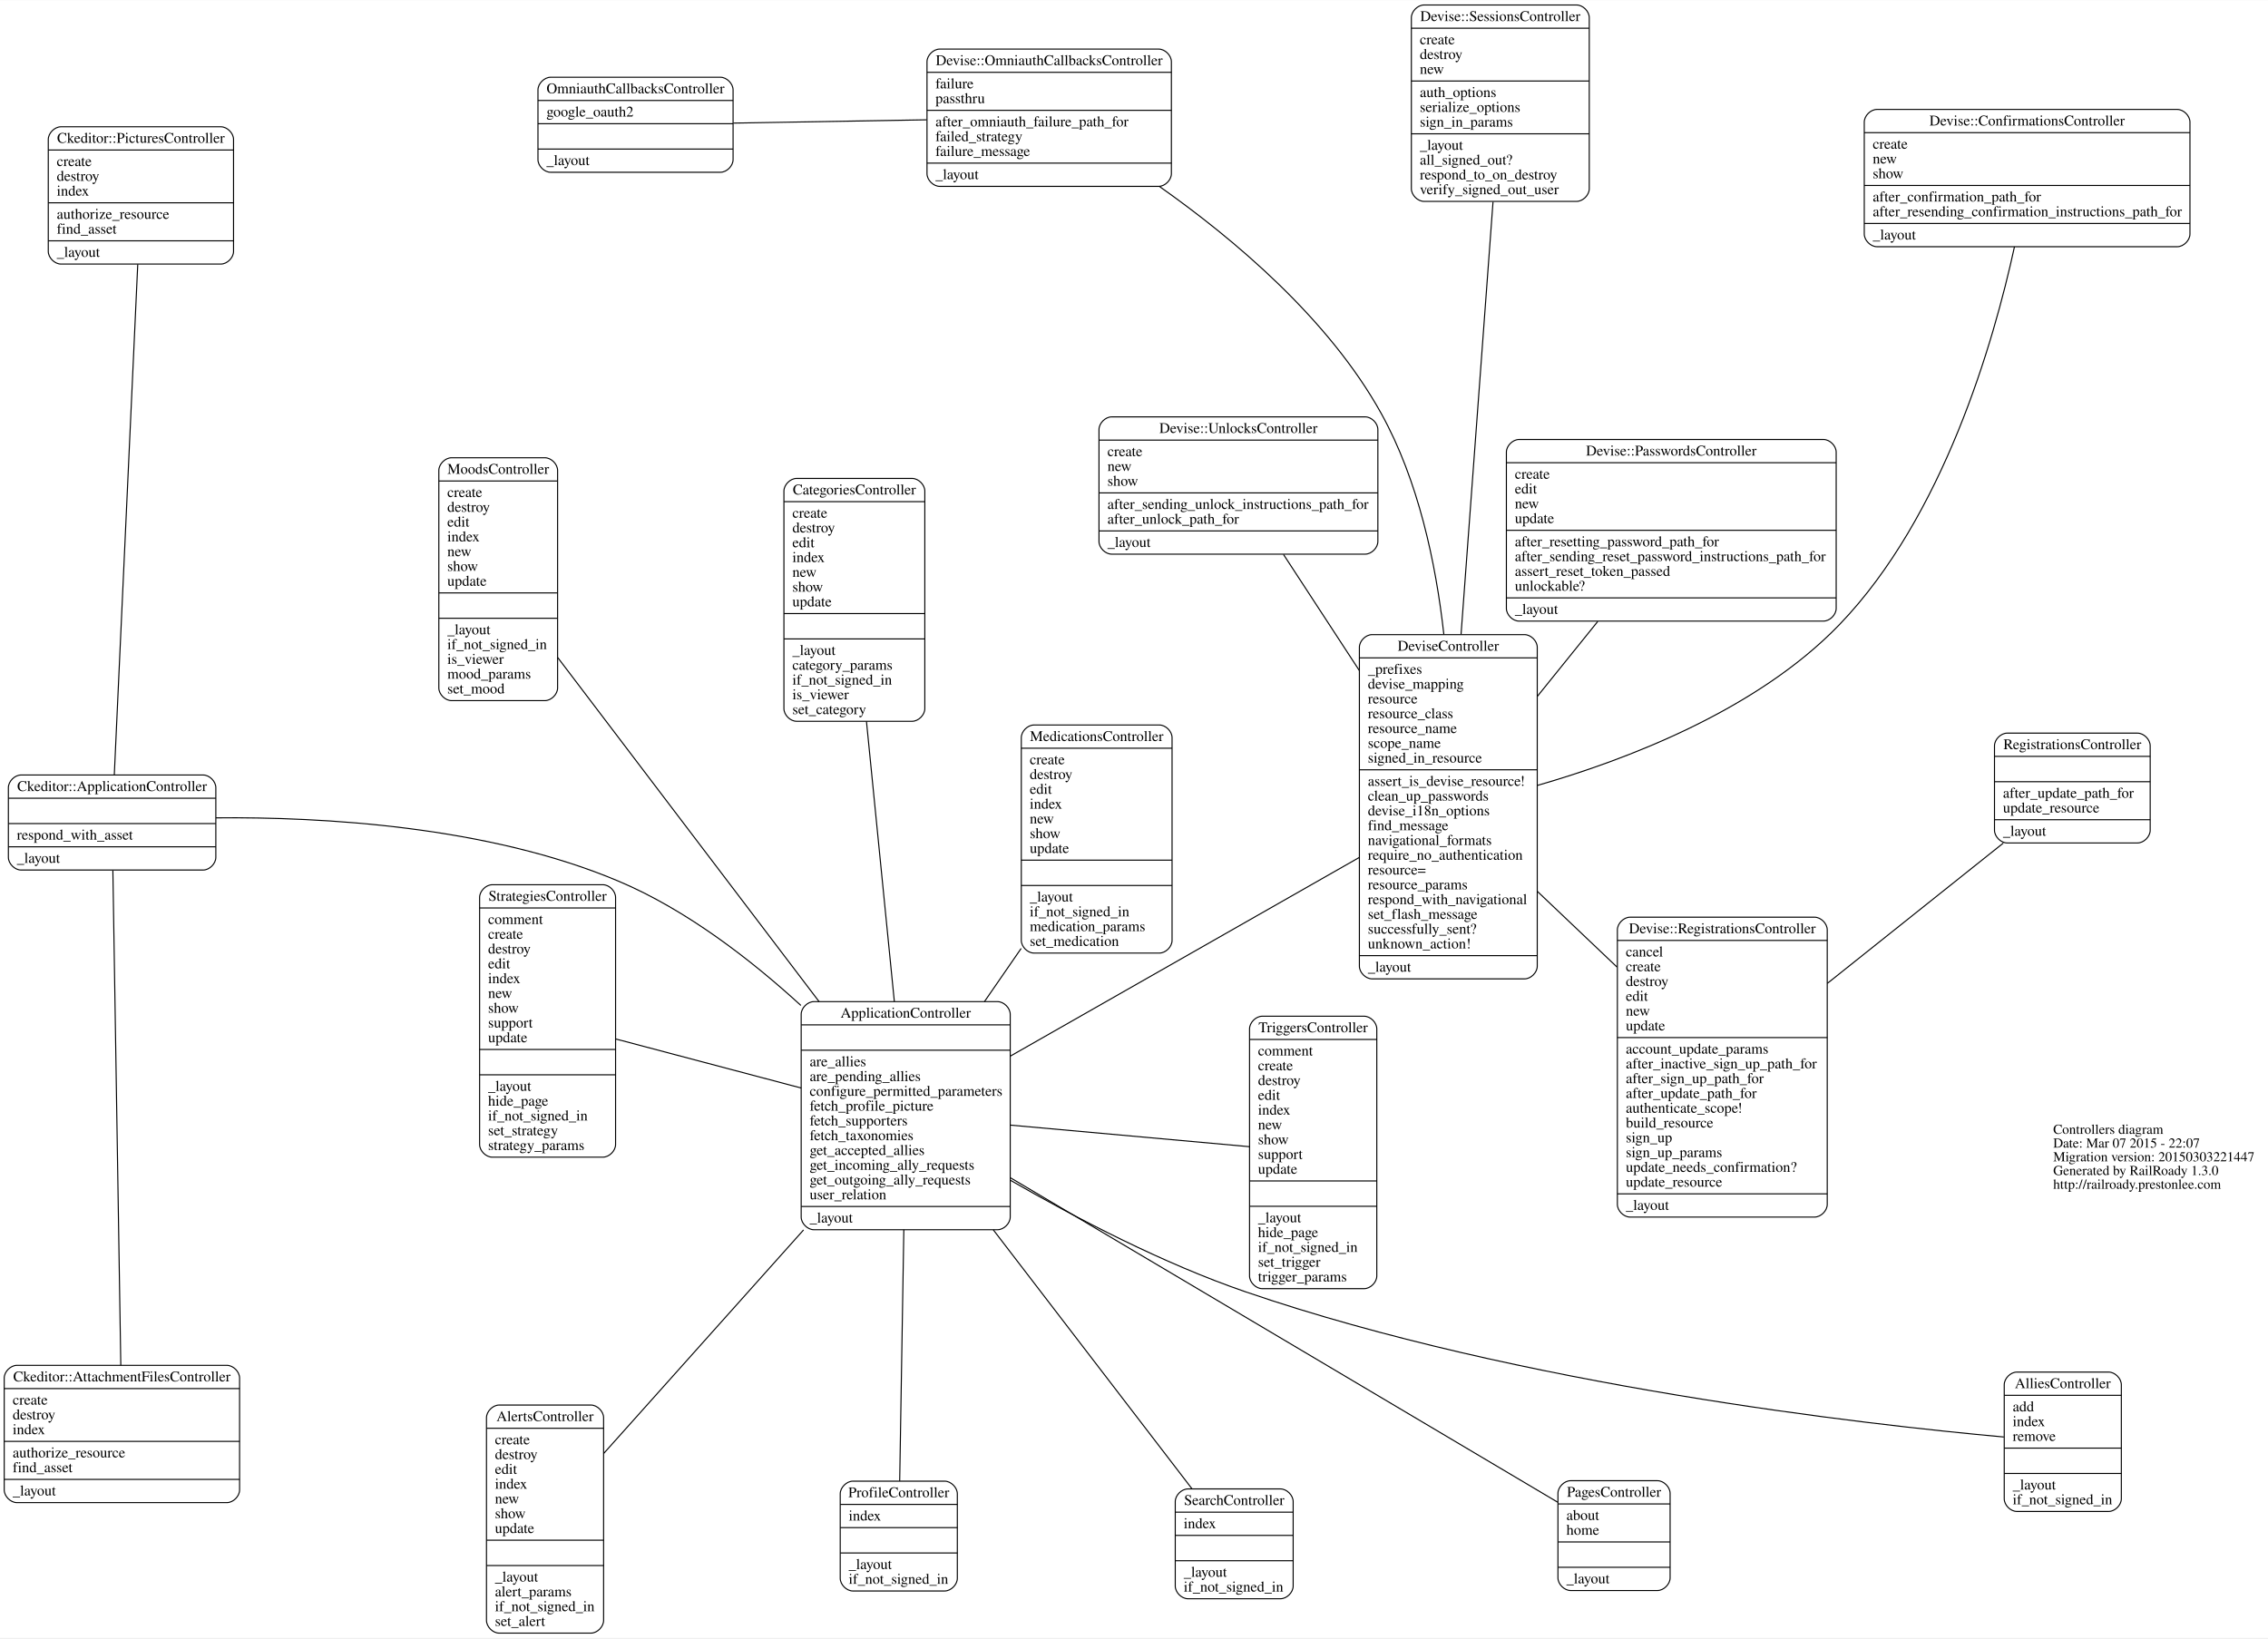
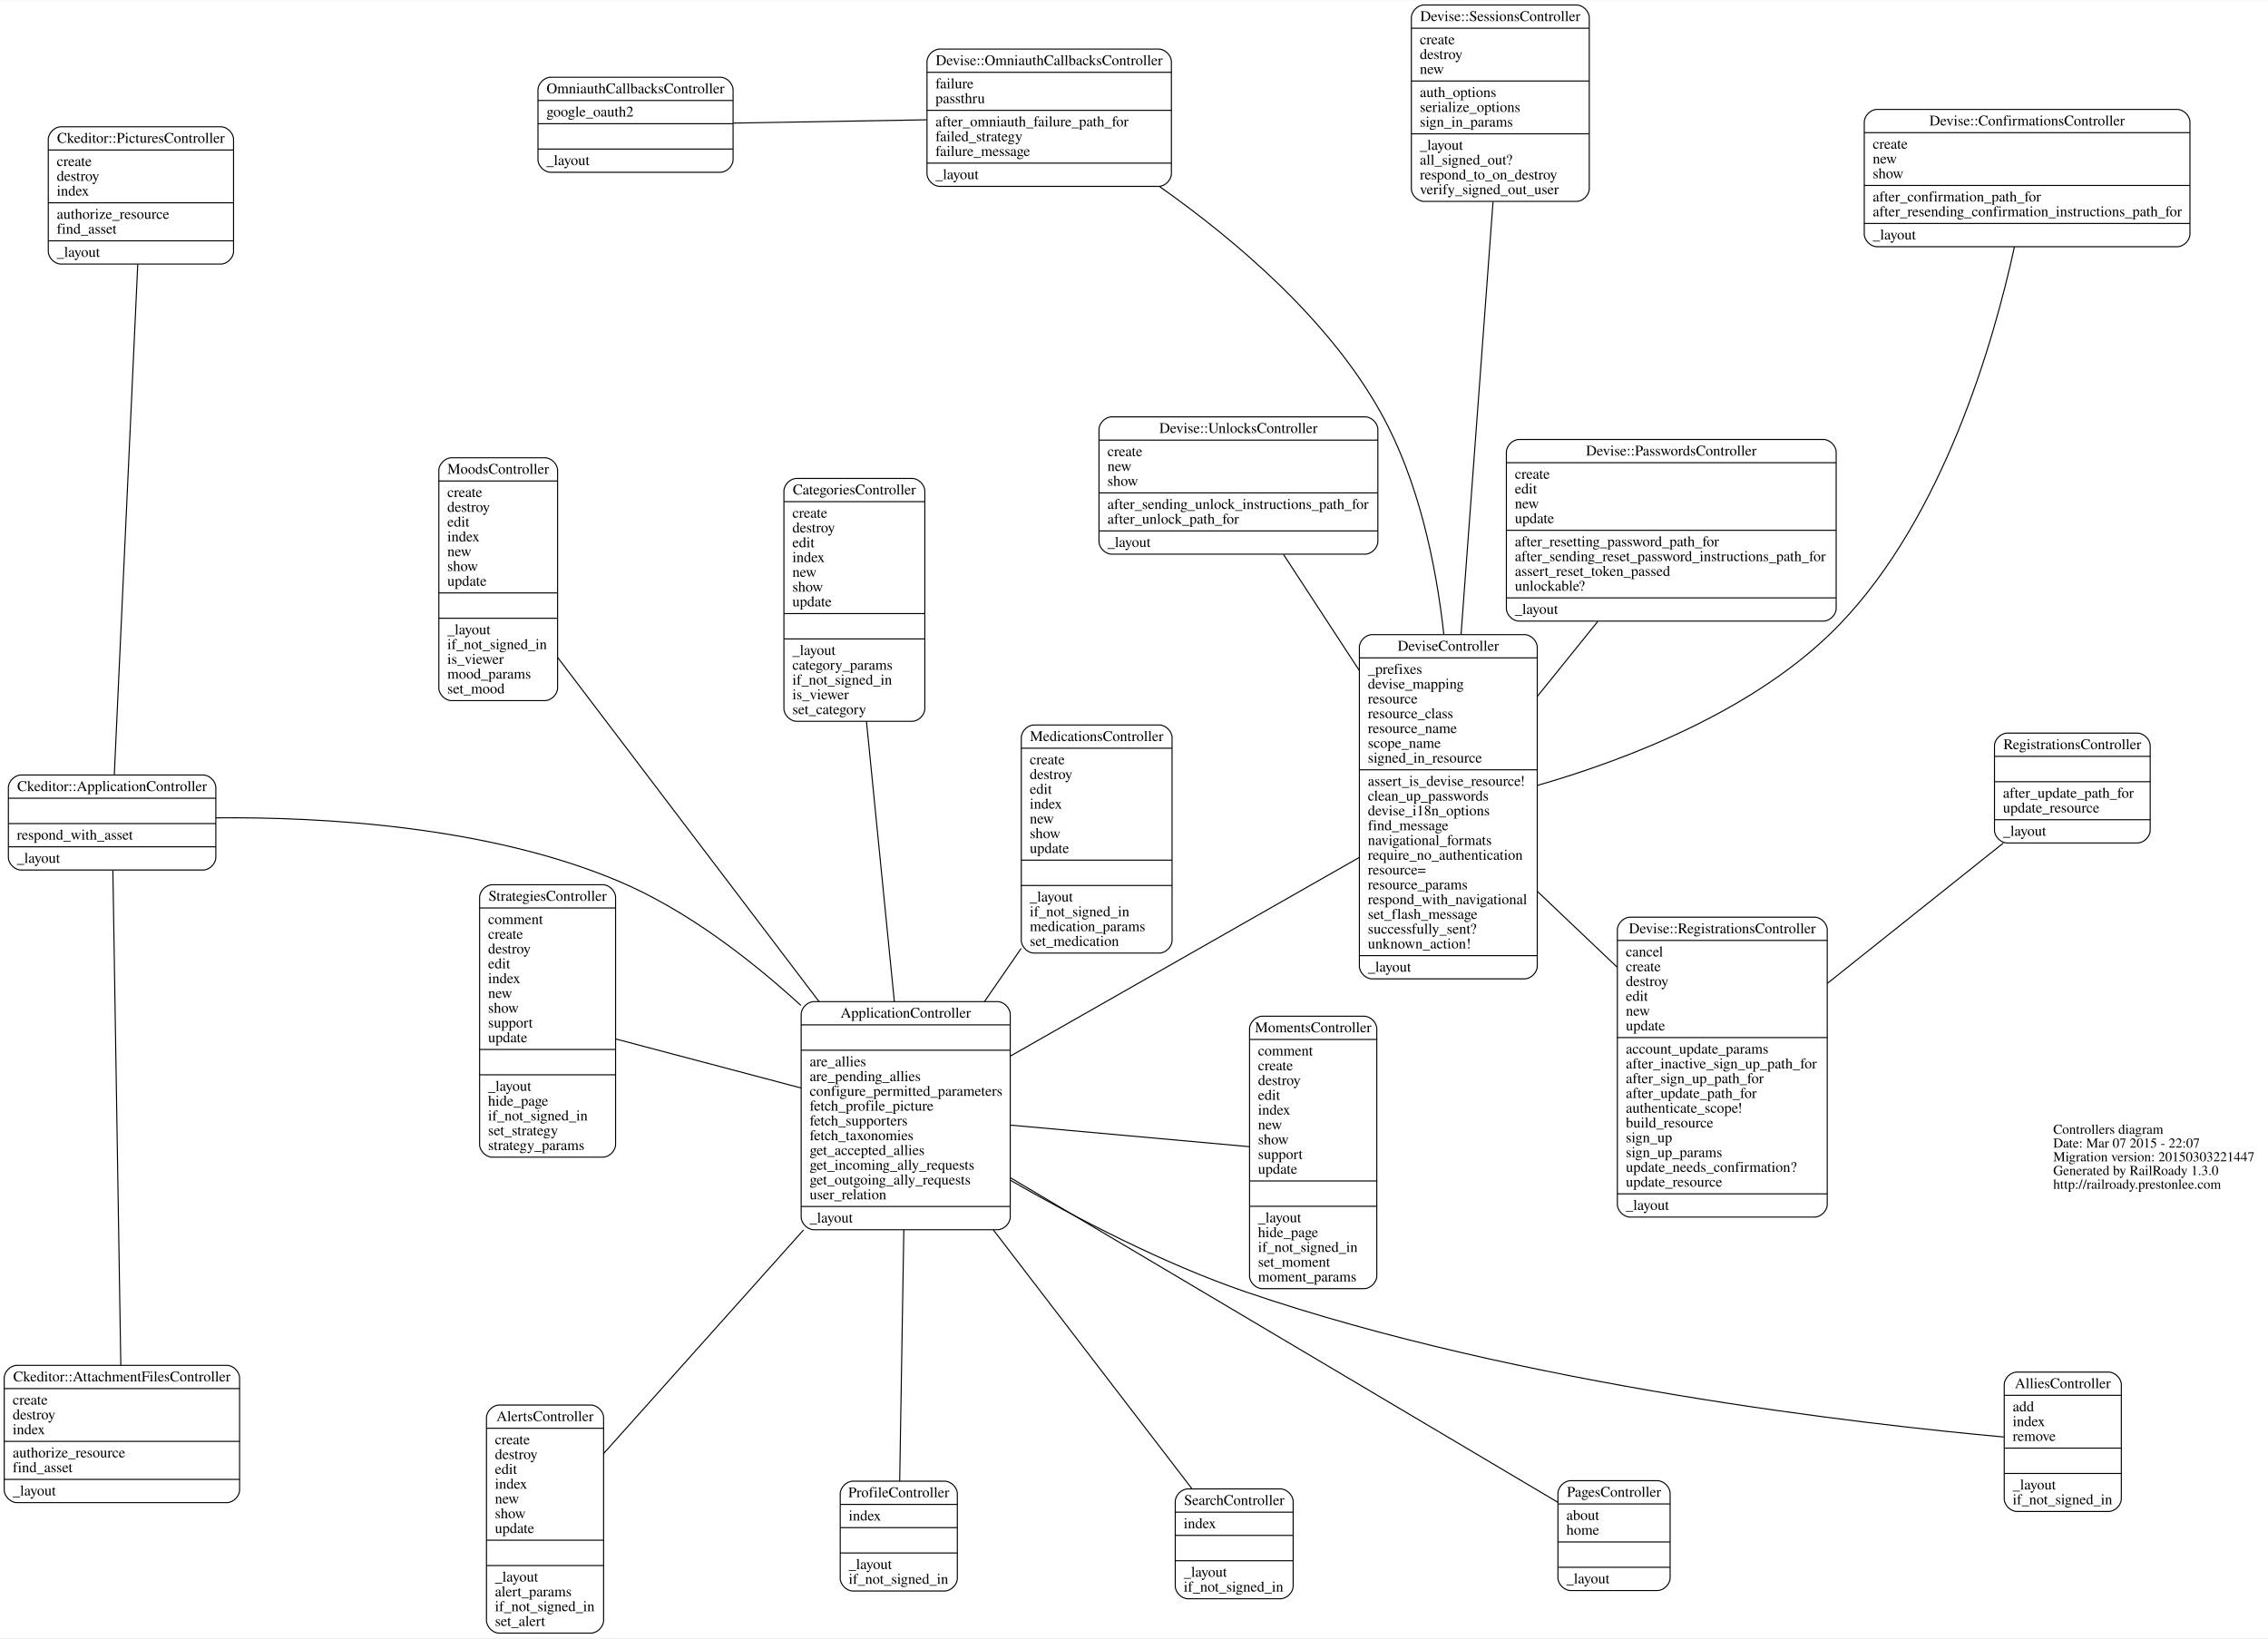
<svg xmlns="http://www.w3.org/2000/svg" width="2147pt" height="1551pt" viewBox="0.00 0.00 2147.45 1550.88">
  <g id="graph0" class="graph" transform="scale(1 1) rotate(0) translate(1107.76 718.666)">
    <polygon fill="white" stroke="none" points="-1107.76,832.217 -1107.76,-718.666 1039.69,-718.666 1039.69,832.217 -1107.76,832.217" />
    <g id="node1" class="node">
      <text text-anchor="start" x="836.312" y="354.9" font-family="Times,serif" font-size="13.00">Controllers diagram</text>
      <text text-anchor="start" x="836.312" y="367.9" font-family="Times,serif" font-size="13.00">Date: Mar 07 2015 - 22:07</text>
      <text text-anchor="start" x="836.312" y="380.9" font-family="Times,serif" font-size="13.00">Migration version: 20150303221447</text>
      <text text-anchor="start" x="836.312" y="393.9" font-family="Times,serif" font-size="13.00">Generated by RailRoady 1.3.0</text>
      <text text-anchor="start" x="836.312" y="406.9" font-family="Times,serif" font-size="13.00">http://railroady.prestonlee.com</text>
    </g>
    <g id="node2" class="node">
      <path fill="none" stroke="black" d="M-635.131,827.717C-635.131,827.717 -548.248,827.717 -548.248,827.717 -542.248,827.717 -536.248,821.717 -536.248,815.717 -536.248,815.717 -536.248,623.717 -536.248,623.717 -536.248,617.717 -542.248,611.717 -548.248,611.717 -548.248,611.717 -635.131,611.717 -635.131,611.717 -641.131,611.717 -647.131,617.717 -647.131,623.717 -647.131,623.717 -647.131,815.717 -647.131,815.717 -647.131,821.717 -641.131,827.717 -635.131,827.717" />
      <text text-anchor="middle" x="-591.689" y="626.917" font-family="Times,serif" font-size="14.00">AlertsController</text>
      <polyline fill="none" stroke="black" points="-647.131,633.717 -536.248,633.717 " />
      <text text-anchor="start" x="-639.131" y="648.917" font-family="Times,serif" font-size="14.00">create</text>
      <text text-anchor="start" x="-639.131" y="662.917" font-family="Times,serif" font-size="14.00">destroy</text>
      <text text-anchor="start" x="-639.131" y="676.917" font-family="Times,serif" font-size="14.00">edit</text>
      <text text-anchor="start" x="-639.131" y="690.917" font-family="Times,serif" font-size="14.00">index</text>
      <text text-anchor="start" x="-639.131" y="704.917" font-family="Times,serif" font-size="14.00">new</text>
      <text text-anchor="start" x="-639.131" y="718.917" font-family="Times,serif" font-size="14.00">show</text>
      <text text-anchor="start" x="-639.131" y="732.917" font-family="Times,serif" font-size="14.00">update</text>
      <polyline fill="none" stroke="black" points="-647.131,739.717 -536.248,739.717 " />
      <polyline fill="none" stroke="black" points="-647.131,763.717 -536.248,763.717 " />
      <text text-anchor="start" x="-639.131" y="778.917" font-family="Times,serif" font-size="14.00">_layout</text>
      <text text-anchor="start" x="-639.131" y="792.917" font-family="Times,serif" font-size="14.00">alert_params</text>
      <text text-anchor="start" x="-639.131" y="806.917" font-family="Times,serif" font-size="14.00">if_not_signed_in</text>
      <text text-anchor="start" x="-639.131" y="820.917" font-family="Times,serif" font-size="14.00">set_alert</text>
    </g>
    <g id="node3" class="node">
      <path fill="none" stroke="black" d="M801.938,712.512C801.938,712.512 888.821,712.512 888.821,712.512 894.821,712.512 900.821,706.512 900.821,700.512 900.821,700.512 900.821,592.512 900.821,592.512 900.821,586.512 894.821,580.512 888.821,580.512 888.821,580.512 801.938,580.512 801.938,580.512 795.938,580.512 789.938,586.512 789.938,592.512 789.938,592.512 789.938,700.512 789.938,700.512 789.938,706.512 795.938,712.512 801.938,712.512" />
      <text text-anchor="middle" x="845.38" y="595.712" font-family="Times,serif" font-size="14.00">AlliesController</text>
      <polyline fill="none" stroke="black" points="789.938,602.512 900.821,602.512 " />
      <text text-anchor="start" x="797.938" y="617.712" font-family="Times,serif" font-size="14.00">add</text>
      <text text-anchor="start" x="797.938" y="631.712" font-family="Times,serif" font-size="14.00">index</text>
      <text text-anchor="start" x="797.938" y="645.712" font-family="Times,serif" font-size="14.00">remove</text>
      <polyline fill="none" stroke="black" points="789.938,652.512 900.821,652.512 " />
      <polyline fill="none" stroke="black" points="789.938,676.512 900.821,676.512 " />
      <text text-anchor="start" x="797.938" y="691.712" font-family="Times,serif" font-size="14.00">_layout</text>
      <text text-anchor="start" x="797.938" y="705.712" font-family="Times,serif" font-size="14.00">if_not_signed_in</text>
    </g>
    <g id="node4" class="node">
      <path fill="none" stroke="black" d="M-337.162,445.686C-337.162,445.686 -163.23,445.686 -163.23,445.686 -157.23,445.686 -151.23,439.686 -151.23,433.686 -151.23,433.686 -151.23,241.686 -151.23,241.686 -151.23,235.686 -157.23,229.686 -163.23,229.686 -163.23,229.686 -337.162,229.686 -337.162,229.686 -343.162,229.686 -349.162,235.686 -349.162,241.686 -349.162,241.686 -349.162,433.686 -349.162,433.686 -349.162,439.686 -343.162,445.686 -337.162,445.686" />
      <text text-anchor="middle" x="-250.196" y="244.886" font-family="Times,serif" font-size="14.00">ApplicationController</text>
      <polyline fill="none" stroke="black" points="-349.162,251.686 -151.23,251.686 " />
      <polyline fill="none" stroke="black" points="-349.162,275.686 -151.23,275.686 " />
      <text text-anchor="start" x="-341.162" y="290.886" font-family="Times,serif" font-size="14.00">are_allies</text>
      <text text-anchor="start" x="-341.162" y="304.886" font-family="Times,serif" font-size="14.00">are_pending_allies</text>
      <text text-anchor="start" x="-341.162" y="318.886" font-family="Times,serif" font-size="14.00">configure_permitted_parameters</text>
      <text text-anchor="start" x="-341.162" y="332.886" font-family="Times,serif" font-size="14.00">fetch_profile_picture</text>
      <text text-anchor="start" x="-341.162" y="346.886" font-family="Times,serif" font-size="14.00">fetch_supporters</text>
      <text text-anchor="start" x="-341.162" y="360.886" font-family="Times,serif" font-size="14.00">fetch_taxonomies</text>
      <text text-anchor="start" x="-341.162" y="374.886" font-family="Times,serif" font-size="14.00">get_accepted_allies</text>
      <text text-anchor="start" x="-341.162" y="388.886" font-family="Times,serif" font-size="14.00">get_incoming_ally_requests</text>
      <text text-anchor="start" x="-341.162" y="402.886" font-family="Times,serif" font-size="14.00">get_outgoing_ally_requests</text>
      <text text-anchor="start" x="-341.162" y="416.886" font-family="Times,serif" font-size="14.00">user_relation</text>
      <polyline fill="none" stroke="black" points="-349.162,423.686 -151.23,423.686 " />
      <text text-anchor="start" x="-341.162" y="438.886" font-family="Times,serif" font-size="14.00">_layout</text>
    </g>
    <g id="edge1" class="edge">
      <path fill="none" stroke="black" d="M-346.913,445.884C-408.147,514.387 -485.134,600.513 -536.246,657.693" />
    </g>
    <g id="edge2" class="edge">
      <path fill="none" stroke="black" d="M-150.912,398.931C-88.852,434.693 -6.103,477.913 72.17,504.697 331.714,593.511 660.353,630.284 789.586,641.985" />
    </g>
    <g id="node5" class="node">
      <path fill="none" stroke="black" d="M-353.507,-35.811C-353.507,-35.811 -244.093,-35.811 -244.093,-35.811 -238.093,-35.811 -232.093,-41.811 -232.093,-47.811 -232.093,-47.811 -232.093,-253.811 -232.093,-253.811 -232.093,-259.811 -238.093,-265.811 -244.093,-265.811 -244.093,-265.811 -353.507,-265.811 -353.507,-265.811 -359.507,-265.811 -365.507,-259.811 -365.507,-253.811 -365.507,-253.811 -365.507,-47.811 -365.507,-47.811 -365.507,-41.811 -359.507,-35.811 -353.507,-35.811" />
      <text text-anchor="middle" x="-298.8" y="-250.611" font-family="Times,serif" font-size="14.00">CategoriesController</text>
      <polyline fill="none" stroke="black" points="-365.507,-243.811 -232.093,-243.811 " />
      <text text-anchor="start" x="-357.507" y="-228.611" font-family="Times,serif" font-size="14.00">create</text>
      <text text-anchor="start" x="-357.507" y="-214.611" font-family="Times,serif" font-size="14.00">destroy</text>
      <text text-anchor="start" x="-357.507" y="-200.611" font-family="Times,serif" font-size="14.00">edit</text>
      <text text-anchor="start" x="-357.507" y="-186.611" font-family="Times,serif" font-size="14.00">index</text>
      <text text-anchor="start" x="-357.507" y="-172.611" font-family="Times,serif" font-size="14.00">new</text>
      <text text-anchor="start" x="-357.507" y="-158.611" font-family="Times,serif" font-size="14.00">show</text>
      <text text-anchor="start" x="-357.507" y="-144.611" font-family="Times,serif" font-size="14.00">update</text>
      <polyline fill="none" stroke="black" points="-365.507,-137.811 -232.093,-137.811 " />
      <polyline fill="none" stroke="black" points="-365.507,-113.811 -232.093,-113.811 " />
      <text text-anchor="start" x="-357.507" y="-98.611" font-family="Times,serif" font-size="14.00">_layout</text>
      <text text-anchor="start" x="-357.507" y="-84.611" font-family="Times,serif" font-size="14.00">category_params</text>
      <text text-anchor="start" x="-357.507" y="-70.611" font-family="Times,serif" font-size="14.00">if_not_signed_in</text>
      <text text-anchor="start" x="-357.507" y="-56.611" font-family="Times,serif" font-size="14.00">is_viewer</text>
      <text text-anchor="start" x="-357.507" y="-42.611" font-family="Times,serif" font-size="14.00">set_category</text>
    </g>
    <g id="edge3" class="edge">
      <path fill="none" stroke="black" d="M-260.953,229.576C-268.782,150.888 -279.367,44.502 -287.352,-35.754" />
    </g>
    <g id="node6" class="node">
      <path fill="none" stroke="black" d="M-128.744,183.697C-128.744,183.697 -9.992,183.697 -9.992,183.697 -3.992,183.697 2.008,177.697 2.008,171.697 2.008,171.697 2.008,-20.303 2.008,-20.303 2.008,-26.303 -3.992,-32.303 -9.992,-32.303 -9.992,-32.303 -128.744,-32.303 -128.744,-32.303 -134.744,-32.303 -140.744,-26.303 -140.744,-20.303 -140.744,-20.303 -140.744,171.697 -140.744,171.697 -140.744,177.697 -134.744,183.697 -128.744,183.697" />
      <text text-anchor="middle" x="-69.368" y="-17.103" font-family="Times,serif" font-size="14.00">MedicationsController</text>
      <polyline fill="none" stroke="black" points="-140.744,-10.303 2.008,-10.303 " />
      <text text-anchor="start" x="-132.744" y="4.897" font-family="Times,serif" font-size="14.00">create</text>
      <text text-anchor="start" x="-132.744" y="18.897" font-family="Times,serif" font-size="14.00">destroy</text>
      <text text-anchor="start" x="-132.744" y="32.897" font-family="Times,serif" font-size="14.00">edit</text>
      <text text-anchor="start" x="-132.744" y="46.897" font-family="Times,serif" font-size="14.00">index</text>
      <text text-anchor="start" x="-132.744" y="60.897" font-family="Times,serif" font-size="14.00">new</text>
      <text text-anchor="start" x="-132.744" y="74.897" font-family="Times,serif" font-size="14.00">show</text>
      <text text-anchor="start" x="-132.744" y="88.897" font-family="Times,serif" font-size="14.00">update</text>
      <polyline fill="none" stroke="black" points="-140.744,95.697 2.008,95.697 " />
      <polyline fill="none" stroke="black" points="-140.744,119.697 2.008,119.697 " />
      <text text-anchor="start" x="-132.744" y="134.897" font-family="Times,serif" font-size="14.00">_layout</text>
      <text text-anchor="start" x="-132.744" y="148.897" font-family="Times,serif" font-size="14.00">if_not_signed_in</text>
      <text text-anchor="start" x="-132.744" y="162.897" font-family="Times,serif" font-size="14.00">medication_params</text>
      <text text-anchor="start" x="-132.744" y="176.897" font-family="Times,serif" font-size="14.00">set_medication</text>
    </g>
    <g id="edge4" class="edge">
      <path fill="none" stroke="black" d="M-175.602,229.613C-164.122,212.98 -152.291,195.839 -140.88,179.307" />
    </g>
    <g id="node7" class="node">
      <path fill="none" stroke="black" d="M-680.245,-55.376C-680.245,-55.376 -591.804,-55.376 -591.804,-55.376 -585.804,-55.376 -579.804,-61.376 -579.804,-67.376 -579.804,-67.376 -579.804,-273.376 -579.804,-273.376 -579.804,-279.376 -585.804,-285.376 -591.804,-285.376 -591.804,-285.376 -680.245,-285.376 -680.245,-285.376 -686.245,-285.376 -692.245,-279.376 -692.245,-273.376 -692.245,-273.376 -692.245,-67.376 -692.245,-67.376 -692.245,-61.376 -686.245,-55.376 -680.245,-55.376" />
      <text text-anchor="middle" x="-636.024" y="-270.176" font-family="Times,serif" font-size="14.00">MoodsController</text>
      <polyline fill="none" stroke="black" points="-692.245,-263.376 -579.804,-263.376 " />
      <text text-anchor="start" x="-684.245" y="-248.176" font-family="Times,serif" font-size="14.00">create</text>
      <text text-anchor="start" x="-684.245" y="-234.176" font-family="Times,serif" font-size="14.00">destroy</text>
      <text text-anchor="start" x="-684.245" y="-220.176" font-family="Times,serif" font-size="14.00">edit</text>
      <text text-anchor="start" x="-684.245" y="-206.176" font-family="Times,serif" font-size="14.00">index</text>
      <text text-anchor="start" x="-684.245" y="-192.176" font-family="Times,serif" font-size="14.00">new</text>
      <text text-anchor="start" x="-684.245" y="-178.176" font-family="Times,serif" font-size="14.00">show</text>
      <text text-anchor="start" x="-684.245" y="-164.176" font-family="Times,serif" font-size="14.00">update</text>
      <polyline fill="none" stroke="black" points="-692.245,-157.376 -579.804,-157.376 " />
      <polyline fill="none" stroke="black" points="-692.245,-133.376 -579.804,-133.376 " />
      <text text-anchor="start" x="-684.245" y="-118.176" font-family="Times,serif" font-size="14.00">_layout</text>
      <text text-anchor="start" x="-684.245" y="-104.176" font-family="Times,serif" font-size="14.00">if_not_signed_in</text>
      <text text-anchor="start" x="-684.245" y="-90.176" font-family="Times,serif" font-size="14.00">is_viewer</text>
      <text text-anchor="start" x="-684.245" y="-76.176" font-family="Times,serif" font-size="14.00">mood_params</text>
      <text text-anchor="start" x="-684.245" y="-62.176" font-family="Times,serif" font-size="14.00">set_mood</text>
    </g>
    <g id="edge5" class="edge">
      <path fill="none" stroke="black" d="M-332.256,229.628C-406.71,131.587 -514.51,-10.364 -579.663,-96.159" />
    </g>
    <g id="node9" class="node">
      <path fill="none" stroke="black" d="M379.375,787.377C379.375,787.377 461.582,787.377 461.582,787.377 467.582,787.377 473.582,781.377 473.582,775.377 473.582,775.377 473.582,695.377 473.582,695.377 473.582,689.377 467.582,683.377 461.582,683.377 461.582,683.377 379.375,683.377 379.375,683.377 373.375,683.377 367.375,689.377 367.375,695.377 367.375,695.377 367.375,775.377 367.375,775.377 367.375,781.377 373.375,787.377 379.375,787.377" />
      <text text-anchor="middle" x="420.478" y="698.577" font-family="Times,serif" font-size="14.00">PagesController</text>
      <polyline fill="none" stroke="black" points="367.375,705.377 473.582,705.377 " />
      <text text-anchor="start" x="375.375" y="720.577" font-family="Times,serif" font-size="14.00">about</text>
      <text text-anchor="start" x="375.375" y="734.577" font-family="Times,serif" font-size="14.00">home</text>
      <polyline fill="none" stroke="black" points="367.375,741.377 473.582,741.377 " />
      <polyline fill="none" stroke="black" points="367.375,765.377 473.582,765.377 " />
      <text text-anchor="start" x="375.375" y="780.577" font-family="Times,serif" font-size="14.00">_layout</text>
    </g>
    <g id="edge7" class="edge">
      <path fill="none" stroke="black" d="M-150.875,396.581C-6.843,481.988 255.015,637.262 367.171,703.768" />
    </g>
    <g id="node10" class="node">
      <path fill="none" stroke="black" d="M-300.194,787.817C-300.194,787.817 -213.311,787.817 -213.311,787.817 -207.311,787.817 -201.311,781.817 -201.311,775.817 -201.311,775.817 -201.311,695.817 -201.311,695.817 -201.311,689.817 -207.311,683.817 -213.311,683.817 -213.311,683.817 -300.194,683.817 -300.194,683.817 -306.194,683.817 -312.194,689.817 -312.194,695.817 -312.194,695.817 -312.194,775.817 -312.194,775.817 -312.194,781.817 -306.194,787.817 -300.194,787.817" />
      <text text-anchor="middle" x="-256.752" y="699.017" font-family="Times,serif" font-size="14.00">ProfileController</text>
      <polyline fill="none" stroke="black" points="-312.194,705.817 -201.311,705.817 " />
      <text text-anchor="start" x="-304.194" y="721.017" font-family="Times,serif" font-size="14.00">index</text>
      <polyline fill="none" stroke="black" points="-312.194,727.817 -201.311,727.817 " />
      <polyline fill="none" stroke="black" points="-312.194,751.817 -201.311,751.817 " />
      <text text-anchor="start" x="-304.194" y="767.017" font-family="Times,serif" font-size="14.00">_layout</text>
      <text text-anchor="start" x="-304.194" y="781.017" font-family="Times,serif" font-size="14.00">if_not_signed_in</text>
    </g>
    <g id="edge8" class="edge">
      <path fill="none" stroke="black" d="M-251.975,445.689C-253.247,522.946 -254.903,623.53 -255.894,683.698" />
    </g>
    <g id="node12" class="node">
      <path fill="none" stroke="black" d="M17.027,795.167C17.027,795.167 104.662,795.167 104.662,795.167 110.662,795.167 116.662,789.167 116.662,783.167 116.662,783.167 116.662,703.167 116.662,703.167 116.662,697.167 110.662,691.167 104.662,691.167 104.662,691.167 17.027,691.167 17.027,691.167 11.027,691.167 5.027,697.167 5.027,703.167 5.027,703.167 5.027,783.167 5.027,783.167 5.027,789.167 11.027,795.167 17.027,795.167" />
      <text text-anchor="middle" x="60.844" y="706.367" font-family="Times,serif" font-size="14.00">SearchController</text>
      <polyline fill="none" stroke="black" points="5.027,713.167 116.662,713.167 " />
      <text text-anchor="start" x="13.027" y="728.367" font-family="Times,serif" font-size="14.00">index</text>
      <polyline fill="none" stroke="black" points="5.027,735.167 116.662,735.167 " />
      <polyline fill="none" stroke="black" points="5.027,759.167 116.662,759.167 " />
      <text text-anchor="start" x="13.027" y="774.367" font-family="Times,serif" font-size="14.00">_layout</text>
      <text text-anchor="start" x="13.027" y="788.367" font-family="Times,serif" font-size="14.00">if_not_signed_in</text>
    </g>
    <g id="edge10" class="edge">
      <path fill="none" stroke="black" d="M-167.252,445.815C-106.424,525.112 -26.502,629.3 20.794,690.957" />
    </g>
    <g id="node13" class="node">
      <path fill="none" stroke="black" d="M-641.648,376.978C-641.648,376.978 -536.897,376.978 -536.897,376.978 -530.897,376.978 -524.897,370.978 -524.897,364.978 -524.897,364.978 -524.897,130.978 -524.897,130.978 -524.897,124.978 -530.897,118.978 -536.897,118.978 -536.897,118.978 -641.648,118.978 -641.648,118.978 -647.648,118.978 -653.648,124.978 -653.648,130.978 -653.648,130.978 -653.648,364.978 -653.648,364.978 -653.648,370.978 -647.648,376.978 -641.648,376.978" />
      <text text-anchor="middle" x="-589.272" y="134.178" font-family="Times,serif" font-size="14.00">StrategiesController</text>
      <polyline fill="none" stroke="black" points="-653.648,140.978 -524.897,140.978 " />
      <text text-anchor="start" x="-645.648" y="156.178" font-family="Times,serif" font-size="14.00">comment</text>
      <text text-anchor="start" x="-645.648" y="170.178" font-family="Times,serif" font-size="14.00">create</text>
      <text text-anchor="start" x="-645.648" y="184.178" font-family="Times,serif" font-size="14.00">destroy</text>
      <text text-anchor="start" x="-645.648" y="198.178" font-family="Times,serif" font-size="14.00">edit</text>
      <text text-anchor="start" x="-645.648" y="212.178" font-family="Times,serif" font-size="14.00">index</text>
      <text text-anchor="start" x="-645.648" y="226.178" font-family="Times,serif" font-size="14.00">new</text>
      <text text-anchor="start" x="-645.648" y="240.178" font-family="Times,serif" font-size="14.00">show</text>
      <text text-anchor="start" x="-645.648" y="254.178" font-family="Times,serif" font-size="14.00">support</text>
      <text text-anchor="start" x="-645.648" y="268.178" font-family="Times,serif" font-size="14.00">update</text>
      <polyline fill="none" stroke="black" points="-653.648,274.978 -524.897,274.978 " />
      <polyline fill="none" stroke="black" points="-653.648,298.978 -524.897,298.978 " />
      <text text-anchor="start" x="-645.648" y="314.178" font-family="Times,serif" font-size="14.00">_layout</text>
      <text text-anchor="start" x="-645.648" y="328.178" font-family="Times,serif" font-size="14.00">hide_page</text>
      <text text-anchor="start" x="-645.648" y="342.178" font-family="Times,serif" font-size="14.00">if_not_signed_in</text>
      <text text-anchor="start" x="-645.648" y="356.178" font-family="Times,serif" font-size="14.00">set_strategy</text>
      <text text-anchor="start" x="-645.648" y="370.178" font-family="Times,serif" font-size="14.00">strategy_params</text>
    </g>
    <g id="edge11" class="edge">
      <path fill="none" stroke="black" d="M-349.183,311.498C-405.772,296.526 -475.126,278.177 -524.718,265.057" />
    </g>
    <g id="node14" class="node">
      <path fill="none" stroke="black" d="M87.37,501.497C87.37,501.497 183.857,501.497 183.857,501.497 189.857,501.497 195.857,495.497 195.857,489.497 195.857,489.497 195.857,255.497 195.857,255.497 195.857,249.497 189.857,243.497 183.857,243.497 183.857,243.497 87.37,243.497 87.37,243.497 81.37,243.497 75.37,249.497 75.37,255.497 75.37,255.497 75.37,489.497 75.37,489.497 75.37,495.497 81.37,501.497 87.37,501.497" />
-       <text text-anchor="middle" x="135.613" y="258.697" font-family="Times,serif" font-size="14.00">TriggersController</text>
+       <text text-anchor="middle" x="135.613" y="258.697" font-family="Times,serif" font-size="14.00">MomentsController</text>
      <polyline fill="none" stroke="black" points="75.37,265.497 195.857,265.497 " />
      <text text-anchor="start" x="83.37" y="280.697" font-family="Times,serif" font-size="14.00">comment</text>
      <text text-anchor="start" x="83.37" y="294.697" font-family="Times,serif" font-size="14.00">create</text>
      <text text-anchor="start" x="83.37" y="308.697" font-family="Times,serif" font-size="14.00">destroy</text>
      <text text-anchor="start" x="83.37" y="322.697" font-family="Times,serif" font-size="14.00">edit</text>
      <text text-anchor="start" x="83.37" y="336.697" font-family="Times,serif" font-size="14.00">index</text>
      <text text-anchor="start" x="83.37" y="350.697" font-family="Times,serif" font-size="14.00">new</text>
      <text text-anchor="start" x="83.37" y="364.697" font-family="Times,serif" font-size="14.00">show</text>
      <text text-anchor="start" x="83.37" y="378.697" font-family="Times,serif" font-size="14.00">support</text>
      <text text-anchor="start" x="83.37" y="392.697" font-family="Times,serif" font-size="14.00">update</text>
      <polyline fill="none" stroke="black" points="75.37,399.497 195.857,399.497 " />
      <polyline fill="none" stroke="black" points="75.37,423.497 195.857,423.497 " />
      <text text-anchor="start" x="83.37" y="438.697" font-family="Times,serif" font-size="14.00">_layout</text>
      <text text-anchor="start" x="83.37" y="452.697" font-family="Times,serif" font-size="14.00">hide_page</text>
      <text text-anchor="start" x="83.37" y="466.697" font-family="Times,serif" font-size="14.00">if_not_signed_in</text>
-       <text text-anchor="start" x="83.37" y="480.697" font-family="Times,serif" font-size="14.00">set_trigger</text>
-       <text text-anchor="start" x="83.37" y="494.697" font-family="Times,serif" font-size="14.00">trigger_params</text>
+       <text text-anchor="start" x="83.37" y="480.697" font-family="Times,serif" font-size="14.00">set_moment</text>
+       <text text-anchor="start" x="83.37" y="494.697" font-family="Times,serif" font-size="14.00">moment_params</text>
    </g>
    <g id="edge12" class="edge">
      <path fill="none" stroke="black" d="M-151.091,346.628C-79.535,353.085 14.781,361.595 75.323,367.057" />
    </g>
    <g id="node21" class="node">
      <path fill="none" stroke="black" d="M191.37,208.127C191.37,208.127 335.784,208.127 335.784,208.127 341.784,208.127 347.784,202.127 347.784,196.127 347.784,196.127 347.784,-105.873 347.784,-105.873 347.784,-111.873 341.784,-117.873 335.784,-117.873 335.784,-117.873 191.37,-117.873 191.37,-117.873 185.37,-117.873 179.37,-111.873 179.37,-105.873 179.37,-105.873 179.37,196.127 179.37,196.127 179.37,202.127 185.37,208.127 191.37,208.127" />
      <text text-anchor="middle" x="263.577" y="-102.673" font-family="Times,serif" font-size="14.00">DeviseController</text>
      <polyline fill="none" stroke="black" points="179.37,-95.873 347.784,-95.873 " />
      <text text-anchor="start" x="187.37" y="-80.673" font-family="Times,serif" font-size="14.00">_prefixes</text>
      <text text-anchor="start" x="187.37" y="-66.673" font-family="Times,serif" font-size="14.00">devise_mapping</text>
      <text text-anchor="start" x="187.37" y="-52.673" font-family="Times,serif" font-size="14.00">resource</text>
      <text text-anchor="start" x="187.37" y="-38.673" font-family="Times,serif" font-size="14.00">resource_class</text>
      <text text-anchor="start" x="187.37" y="-24.673" font-family="Times,serif" font-size="14.00">resource_name</text>
      <text text-anchor="start" x="187.37" y="-10.673" font-family="Times,serif" font-size="14.00">scope_name</text>
      <text text-anchor="start" x="187.37" y="3.327" font-family="Times,serif" font-size="14.00">signed_in_resource</text>
      <polyline fill="none" stroke="black" points="179.37,10.127 347.784,10.127 " />
      <text text-anchor="start" x="187.37" y="25.327" font-family="Times,serif" font-size="14.00">assert_is_devise_resource!</text>
      <text text-anchor="start" x="187.37" y="39.327" font-family="Times,serif" font-size="14.00">clean_up_passwords</text>
      <text text-anchor="start" x="187.37" y="53.327" font-family="Times,serif" font-size="14.00">devise_i18n_options</text>
      <text text-anchor="start" x="187.37" y="67.327" font-family="Times,serif" font-size="14.00">find_message</text>
      <text text-anchor="start" x="187.37" y="81.327" font-family="Times,serif" font-size="14.00">navigational_formats</text>
      <text text-anchor="start" x="187.37" y="95.327" font-family="Times,serif" font-size="14.00">require_no_authentication</text>
      <text text-anchor="start" x="187.37" y="109.327" font-family="Times,serif" font-size="14.00">resource=</text>
      <text text-anchor="start" x="187.37" y="123.327" font-family="Times,serif" font-size="14.00">resource_params</text>
      <text text-anchor="start" x="187.37" y="137.327" font-family="Times,serif" font-size="14.00">respond_with_navigational</text>
      <text text-anchor="start" x="187.37" y="151.327" font-family="Times,serif" font-size="14.00">set_flash_message</text>
      <text text-anchor="start" x="187.37" y="165.327" font-family="Times,serif" font-size="14.00">successfully_sent?</text>
      <text text-anchor="start" x="187.37" y="179.327" font-family="Times,serif" font-size="14.00">unknown_action!</text>
      <polyline fill="none" stroke="black" points="179.37,186.127 347.784,186.127 " />
      <text text-anchor="start" x="187.37" y="201.327" font-family="Times,serif" font-size="14.00">_layout</text>
    </g>
    <g id="edge19" class="edge">
      <path fill="none" stroke="black" d="M-151.135,281.278C-55.201,226.65 88.68,144.719 179.277,93.13" />
    </g>
    <g id="node22" class="node">
      <path fill="none" stroke="black" d="M-1087.82,105.054C-1087.82,105.054 -915.402,105.054 -915.402,105.054 -909.402,105.054 -903.402,99.054 -903.402,93.054 -903.402,93.054 -903.402,27.054 -903.402,27.054 -903.402,21.054 -909.402,15.054 -915.402,15.054 -915.402,15.054 -1087.82,15.054 -1087.82,15.054 -1093.82,15.054 -1099.82,21.054 -1099.82,27.054 -1099.82,27.054 -1099.82,93.054 -1099.82,93.054 -1099.82,99.054 -1093.82,105.054 -1087.82,105.054" />
      <text text-anchor="middle" x="-1001.61" y="30.254" font-family="Times,serif" font-size="14.00">Ckeditor::ApplicationController</text>
      <polyline fill="none" stroke="black" points="-1099.82,37.054 -903.402,37.054 " />
      <polyline fill="none" stroke="black" points="-1099.82,61.054 -903.402,61.054 " />
      <text text-anchor="start" x="-1091.82" y="76.254" font-family="Times,serif" font-size="14.00">respond_with_asset</text>
      <polyline fill="none" stroke="black" points="-1099.82,83.054 -903.402,83.054 " />
      <text text-anchor="start" x="-1091.82" y="98.254" font-family="Times,serif" font-size="14.00">_layout</text>
    </g>
    <g id="edge20" class="edge">
      <path fill="none" stroke="black" d="M-349.453,233.283C-397.224,189.588 -457.927,142.77 -521.697,115.778 -645.865,63.22 -803.323,54.696 -903.304,55.628" />
    </g>
    <g id="node8" class="node">
      <path fill="none" stroke="black" d="M-586.393,-555.735C-586.393,-555.735 -425.648,-555.735 -425.648,-555.735 -419.648,-555.735 -413.648,-561.735 -413.648,-567.735 -413.648,-567.735 -413.648,-633.735 -413.648,-633.735 -413.648,-639.735 -419.648,-645.735 -425.648,-645.735 -425.648,-645.735 -586.393,-645.735 -586.393,-645.735 -592.393,-645.735 -598.393,-639.735 -598.393,-633.735 -598.393,-633.735 -598.393,-567.735 -598.393,-567.735 -598.393,-561.735 -592.393,-555.735 -586.393,-555.735" />
      <text text-anchor="middle" x="-506.02" y="-630.535" font-family="Times,serif" font-size="14.00">OmniauthCallbacksController</text>
      <polyline fill="none" stroke="black" points="-598.393,-623.735 -413.648,-623.735 " />
      <text text-anchor="start" x="-590.393" y="-608.535" font-family="Times,serif" font-size="14.00">google_oauth2</text>
      <polyline fill="none" stroke="black" points="-598.393,-601.735 -413.648,-601.735 " />
      <polyline fill="none" stroke="black" points="-598.393,-577.735 -413.648,-577.735 " />
      <text text-anchor="start" x="-590.393" y="-562.535" font-family="Times,serif" font-size="14.00">_layout</text>
    </g>
    <g id="node11" class="node">
      <path fill="none" stroke="black" d="M792.716,79.409C792.716,79.409 916.143,79.409 916.143,79.409 922.143,79.409 928.143,73.409 928.143,67.409 928.143,67.409 928.143,-12.591 928.143,-12.591 928.143,-18.591 922.143,-24.591 916.143,-24.591 916.143,-24.591 792.716,-24.591 792.716,-24.591 786.716,-24.591 780.716,-18.591 780.716,-12.591 780.716,-12.591 780.716,67.409 780.716,67.409 780.716,73.409 786.716,79.409 792.716,79.409" />
      <text text-anchor="middle" x="854.43" y="-9.391" font-family="Times,serif" font-size="14.00">RegistrationsController</text>
      <polyline fill="none" stroke="black" points="780.716,-2.591 928.143,-2.591 " />
      <polyline fill="none" stroke="black" points="780.716,21.409 928.143,21.409 " />
      <text text-anchor="start" x="788.716" y="36.609" font-family="Times,serif" font-size="14.00">after_update_path_for</text>
      <text text-anchor="start" x="788.716" y="50.609" font-family="Times,serif" font-size="14.00">update_resource</text>
      <polyline fill="none" stroke="black" points="780.716,57.409 928.143,57.409 " />
      <text text-anchor="start" x="788.716" y="72.609" font-family="Times,serif" font-size="14.00">_layout</text>
    </g>
    <g id="node15" class="node">
      <path fill="none" stroke="black" d="M669.422,-485.254C669.422,-485.254 953.795,-485.254 953.795,-485.254 959.795,-485.254 965.795,-491.254 965.795,-497.254 965.795,-497.254 965.795,-603.254 965.795,-603.254 965.795,-609.254 959.795,-615.254 953.795,-615.254 953.795,-615.254 669.422,-615.254 669.422,-615.254 663.422,-615.254 657.422,-609.254 657.422,-603.254 657.422,-603.254 657.422,-497.254 657.422,-497.254 657.422,-491.254 663.422,-485.254 669.422,-485.254" />
      <text text-anchor="middle" x="811.608" y="-600.054" font-family="Times,serif" font-size="14.00">Devise::ConfirmationsController</text>
      <polyline fill="none" stroke="black" points="657.422,-593.254 965.795,-593.254 " />
      <text text-anchor="start" x="665.422" y="-578.054" font-family="Times,serif" font-size="14.00">create</text>
      <text text-anchor="start" x="665.422" y="-564.054" font-family="Times,serif" font-size="14.00">new</text>
      <text text-anchor="start" x="665.422" y="-550.054" font-family="Times,serif" font-size="14.00">show</text>
      <polyline fill="none" stroke="black" points="657.422,-543.254 965.795,-543.254 " />
      <text text-anchor="start" x="665.422" y="-528.054" font-family="Times,serif" font-size="14.00">after_confirmation_path_for</text>
      <text text-anchor="start" x="665.422" y="-514.054" font-family="Times,serif" font-size="14.00">after_resending_confirmation_instructions_path_for</text>
      <polyline fill="none" stroke="black" points="657.422,-507.254 965.795,-507.254 " />
      <text text-anchor="start" x="665.422" y="-492.054" font-family="Times,serif" font-size="14.00">_layout</text>
    </g>
    <g id="node16" class="node">
      <path fill="none" stroke="black" d="M-218.031,-542.407C-218.031,-542.407 -10.631,-542.407 -10.631,-542.407 -4.631,-542.407 1.369,-548.407 1.369,-554.407 1.369,-554.407 1.369,-660.407 1.369,-660.407 1.369,-666.407 -4.631,-672.407 -10.631,-672.407 -10.631,-672.407 -218.031,-672.407 -218.031,-672.407 -224.031,-672.407 -230.031,-666.407 -230.031,-660.407 -230.031,-660.407 -230.031,-554.407 -230.031,-554.407 -230.031,-548.407 -224.031,-542.407 -218.031,-542.407" />
      <text text-anchor="middle" x="-114.331" y="-657.207" font-family="Times,serif" font-size="14.00">Devise::OmniauthCallbacksController</text>
      <polyline fill="none" stroke="black" points="-230.031,-650.407 1.369,-650.407 " />
      <text text-anchor="start" x="-222.031" y="-635.207" font-family="Times,serif" font-size="14.00">failure</text>
      <text text-anchor="start" x="-222.031" y="-621.207" font-family="Times,serif" font-size="14.00">passthru</text>
      <polyline fill="none" stroke="black" points="-230.031,-614.407 1.369,-614.407 " />
      <text text-anchor="start" x="-222.031" y="-599.207" font-family="Times,serif" font-size="14.00">after_omniauth_failure_path_for</text>
      <text text-anchor="start" x="-222.031" y="-585.207" font-family="Times,serif" font-size="14.00">failed_strategy</text>
      <text text-anchor="start" x="-222.031" y="-571.207" font-family="Times,serif" font-size="14.00">failure_message</text>
      <polyline fill="none" stroke="black" points="-230.031,-564.407 1.369,-564.407 " />
      <text text-anchor="start" x="-222.031" y="-549.207" font-family="Times,serif" font-size="14.00">_layout</text>
    </g>
    <g id="edge6" class="edge">
      <path fill="none" stroke="black" d="M-230.261,-605.432C-288.687,-604.437 -358.568,-603.246 -413.363,-602.313" />
    </g>
    <g id="node17" class="node">
      <path fill="none" stroke="black" d="M330.555,-130.688C330.555,-130.688 618.818,-130.688 618.818,-130.688 624.818,-130.688 630.818,-136.688 630.818,-142.688 630.818,-142.688 630.818,-290.688 630.818,-290.688 630.818,-296.688 624.818,-302.688 618.818,-302.688 618.818,-302.688 330.555,-302.688 330.555,-302.688 324.555,-302.688 318.555,-296.688 318.555,-290.688 318.555,-290.688 318.555,-142.688 318.555,-142.688 318.555,-136.688 324.555,-130.688 330.555,-130.688" />
      <text text-anchor="middle" x="474.686" y="-287.488" font-family="Times,serif" font-size="14.00">Devise::PasswordsController</text>
      <polyline fill="none" stroke="black" points="318.555,-280.688 630.818,-280.688 " />
      <text text-anchor="start" x="326.555" y="-265.488" font-family="Times,serif" font-size="14.00">create</text>
      <text text-anchor="start" x="326.555" y="-251.488" font-family="Times,serif" font-size="14.00">edit</text>
      <text text-anchor="start" x="326.555" y="-237.488" font-family="Times,serif" font-size="14.00">new</text>
      <text text-anchor="start" x="326.555" y="-223.488" font-family="Times,serif" font-size="14.00">update</text>
      <polyline fill="none" stroke="black" points="318.555,-216.688 630.818,-216.688 " />
      <text text-anchor="start" x="326.555" y="-201.488" font-family="Times,serif" font-size="14.00">after_resetting_password_path_for</text>
      <text text-anchor="start" x="326.555" y="-187.488" font-family="Times,serif" font-size="14.00">after_sending_reset_password_instructions_path_for</text>
      <text text-anchor="start" x="326.555" y="-173.488" font-family="Times,serif" font-size="14.00">assert_reset_token_passed</text>
      <text text-anchor="start" x="326.555" y="-159.488" font-family="Times,serif" font-size="14.00">unlockable?</text>
      <polyline fill="none" stroke="black" points="318.555,-152.688 630.818,-152.688 " />
      <text text-anchor="start" x="326.555" y="-137.488" font-family="Times,serif" font-size="14.00">_layout</text>
    </g>
    <g id="node18" class="node">
      <path fill="none" stroke="black" d="M435.642,433.716C435.642,433.716 610.36,433.716 610.36,433.716 616.36,433.716 622.36,427.716 622.36,421.716 622.36,421.716 622.36,161.716 622.36,161.716 622.36,155.716 616.36,149.716 610.36,149.716 610.36,149.716 435.642,149.716 435.642,149.716 429.642,149.716 423.642,155.716 423.642,161.716 423.642,161.716 423.642,421.716 423.642,421.716 423.642,427.716 429.642,433.716 435.642,433.716" />
      <text text-anchor="middle" x="523.001" y="164.916" font-family="Times,serif" font-size="14.00">Devise::RegistrationsController</text>
      <polyline fill="none" stroke="black" points="423.642,171.716 622.36,171.716 " />
      <text text-anchor="start" x="431.642" y="186.916" font-family="Times,serif" font-size="14.00">cancel</text>
      <text text-anchor="start" x="431.642" y="200.916" font-family="Times,serif" font-size="14.00">create</text>
      <text text-anchor="start" x="431.642" y="214.916" font-family="Times,serif" font-size="14.00">destroy</text>
      <text text-anchor="start" x="431.642" y="228.916" font-family="Times,serif" font-size="14.00">edit</text>
      <text text-anchor="start" x="431.642" y="242.916" font-family="Times,serif" font-size="14.00">new</text>
      <text text-anchor="start" x="431.642" y="256.916" font-family="Times,serif" font-size="14.00">update</text>
      <polyline fill="none" stroke="black" points="423.642,263.716 622.36,263.716 " />
      <text text-anchor="start" x="431.642" y="278.916" font-family="Times,serif" font-size="14.00">account_update_params</text>
      <text text-anchor="start" x="431.642" y="292.916" font-family="Times,serif" font-size="14.00">after_inactive_sign_up_path_for</text>
      <text text-anchor="start" x="431.642" y="306.916" font-family="Times,serif" font-size="14.00">after_sign_up_path_for</text>
      <text text-anchor="start" x="431.642" y="320.916" font-family="Times,serif" font-size="14.00">after_update_path_for</text>
      <text text-anchor="start" x="431.642" y="334.916" font-family="Times,serif" font-size="14.00">authenticate_scope!</text>
      <text text-anchor="start" x="431.642" y="348.916" font-family="Times,serif" font-size="14.00">build_resource</text>
      <text text-anchor="start" x="431.642" y="362.916" font-family="Times,serif" font-size="14.00">sign_up</text>
      <text text-anchor="start" x="431.642" y="376.916" font-family="Times,serif" font-size="14.00">sign_up_params</text>
      <text text-anchor="start" x="431.642" y="390.916" font-family="Times,serif" font-size="14.00">update_needs_confirmation?</text>
      <text text-anchor="start" x="431.642" y="404.916" font-family="Times,serif" font-size="14.00">update_resource</text>
      <polyline fill="none" stroke="black" points="423.642,411.716 622.36,411.716 " />
      <text text-anchor="start" x="431.642" y="426.916" font-family="Times,serif" font-size="14.00">_layout</text>
    </g>
    <g id="edge9" class="edge">
      <path fill="none" stroke="black" d="M622.441,212.416C676.401,169.383 741.586,117.4 789.102,79.507" />
    </g>
    <g id="node19" class="node">
      <path fill="none" stroke="black" d="M240.591,-528.166C240.591,-528.166 385.026,-528.166 385.026,-528.166 391.026,-528.166 397.026,-534.166 397.026,-540.166 397.026,-540.166 397.026,-702.166 397.026,-702.166 397.026,-708.166 391.026,-714.166 385.026,-714.166 385.026,-714.166 240.591,-714.166 240.591,-714.166 234.591,-714.166 228.591,-708.166 228.591,-702.166 228.591,-702.166 228.591,-540.166 228.591,-540.166 228.591,-534.166 234.591,-528.166 240.591,-528.166" />
      <text text-anchor="middle" x="312.809" y="-698.966" font-family="Times,serif" font-size="14.00">Devise::SessionsController</text>
      <polyline fill="none" stroke="black" points="228.591,-692.166 397.026,-692.166 " />
      <text text-anchor="start" x="236.591" y="-676.966" font-family="Times,serif" font-size="14.00">create</text>
      <text text-anchor="start" x="236.591" y="-662.966" font-family="Times,serif" font-size="14.00">destroy</text>
      <text text-anchor="start" x="236.591" y="-648.966" font-family="Times,serif" font-size="14.00">new</text>
      <polyline fill="none" stroke="black" points="228.591,-642.166 397.026,-642.166 " />
      <text text-anchor="start" x="236.591" y="-626.966" font-family="Times,serif" font-size="14.00">auth_options</text>
      <text text-anchor="start" x="236.591" y="-612.966" font-family="Times,serif" font-size="14.00">serialize_options</text>
      <text text-anchor="start" x="236.591" y="-598.966" font-family="Times,serif" font-size="14.00">sign_in_params</text>
      <polyline fill="none" stroke="black" points="228.591,-592.166 397.026,-592.166 " />
      <text text-anchor="start" x="236.591" y="-576.966" font-family="Times,serif" font-size="14.00">_layout</text>
      <text text-anchor="start" x="236.591" y="-562.966" font-family="Times,serif" font-size="14.00">all_signed_out?</text>
      <text text-anchor="start" x="236.591" y="-548.966" font-family="Times,serif" font-size="14.00">respond_to_on_destroy</text>
      <text text-anchor="start" x="236.591" y="-534.966" font-family="Times,serif" font-size="14.00">verify_signed_out_user</text>
    </g>
    <g id="node20" class="node">
      <path fill="none" stroke="black" d="M-55.182,-194.095C-55.182,-194.095 184.874,-194.095 184.874,-194.095 190.874,-194.095 196.874,-200.095 196.874,-206.095 196.874,-206.095 196.874,-312.095 196.874,-312.095 196.874,-318.095 190.874,-324.095 184.874,-324.095 184.874,-324.095 -55.182,-324.095 -55.182,-324.095 -61.182,-324.095 -67.182,-318.095 -67.182,-312.095 -67.182,-312.095 -67.182,-206.095 -67.182,-206.095 -67.182,-200.095 -61.182,-194.095 -55.182,-194.095" />
      <text text-anchor="middle" x="64.846" y="-308.895" font-family="Times,serif" font-size="14.00">Devise::UnlocksController</text>
      <polyline fill="none" stroke="black" points="-67.182,-302.095 196.874,-302.095 " />
      <text text-anchor="start" x="-59.182" y="-286.895" font-family="Times,serif" font-size="14.00">create</text>
      <text text-anchor="start" x="-59.182" y="-272.895" font-family="Times,serif" font-size="14.00">new</text>
      <text text-anchor="start" x="-59.182" y="-258.895" font-family="Times,serif" font-size="14.00">show</text>
      <polyline fill="none" stroke="black" points="-67.182,-252.095 196.874,-252.095 " />
      <text text-anchor="start" x="-59.182" y="-236.895" font-family="Times,serif" font-size="14.00">after_sending_unlock_instructions_path_for</text>
      <text text-anchor="start" x="-59.182" y="-222.895" font-family="Times,serif" font-size="14.00">after_unlock_path_for</text>
      <polyline fill="none" stroke="black" points="-67.182,-216.095 196.874,-216.095 " />
      <text text-anchor="start" x="-59.182" y="-200.895" font-family="Times,serif" font-size="14.00">_layout</text>
    </g>
    <g id="edge13" class="edge">
      <path fill="none" stroke="black" d="M347.966,24.908C430.666,1.142 555.422,-45.817 634.018,-127.488 732.416,-229.736 779.886,-394.56 799.644,-485.247" />
    </g>
    <g id="edge14" class="edge">
      <path fill="none" stroke="black" d="M259.343,-118.06C251.757,-186.197 235.12,-264.042 200.074,-327.295 150.384,-416.979 60.773,-492.469 -10.102,-542.4" />
    </g>
    <g id="edge15" class="edge">
      <path fill="none" stroke="black" d="M347.923,-59.478C366.873,-82.979 386.774,-107.66 405.045,-130.32" />
    </g>
    <g id="edge16" class="edge">
      <path fill="none" stroke="black" d="M347.805,125.188C371.92,148.11 398.438,173.316 423.384,197.027" />
    </g>
    <g id="edge17" class="edge">
      <path fill="none" stroke="black" d="M275.652,-118.293C285.16,-246.981 298.075,-421.77 305.906,-527.75" />
    </g>
    <g id="edge18" class="edge">
      <path fill="none" stroke="black" d="M179.297,-83.89C154.542,-121.786 128.509,-161.639 107.536,-193.744" />
    </g>
    <g id="node23" class="node">
      <path fill="none" stroke="black" d="M-1091.76,704.133C-1091.76,704.133 -892.909,704.133 -892.909,704.133 -886.909,704.133 -880.909,698.133 -880.909,692.133 -880.909,692.133 -880.909,586.133 -880.909,586.133 -880.909,580.133 -886.909,574.133 -892.909,574.133 -892.909,574.133 -1091.76,574.133 -1091.76,574.133 -1097.76,574.133 -1103.76,580.133 -1103.76,586.133 -1103.76,586.133 -1103.76,692.133 -1103.76,692.133 -1103.76,698.133 -1097.76,704.133 -1091.76,704.133" />
      <text text-anchor="middle" x="-992.337" y="589.333" font-family="Times,serif" font-size="14.00">Ckeditor::AttachmentFilesController</text>
      <polyline fill="none" stroke="black" points="-1103.76,596.133 -880.909,596.133 " />
      <text text-anchor="start" x="-1095.76" y="611.333" font-family="Times,serif" font-size="14.00">create</text>
      <text text-anchor="start" x="-1095.76" y="625.333" font-family="Times,serif" font-size="14.00">destroy</text>
      <text text-anchor="start" x="-1095.76" y="639.333" font-family="Times,serif" font-size="14.00">index</text>
      <polyline fill="none" stroke="black" points="-1103.76,646.133 -880.909,646.133 " />
      <text text-anchor="start" x="-1095.76" y="661.333" font-family="Times,serif" font-size="14.00">authorize_resource</text>
      <text text-anchor="start" x="-1095.76" y="675.333" font-family="Times,serif" font-size="14.00">find_asset</text>
      <polyline fill="none" stroke="black" points="-1103.76,682.133 -880.909,682.133 " />
      <text text-anchor="start" x="-1095.76" y="697.333" font-family="Times,serif" font-size="14.00">_layout</text>
    </g>
    <g id="edge21" class="edge">
      <path fill="none" stroke="black" d="M-1000.88,105.493C-999.246,207.611 -995.276,455.562 -993.379,574.024" />
    </g>
    <g id="node24" class="node">
      <path fill="none" stroke="black" d="M-1050.05,-468.824C-1050.05,-468.824 -898.626,-468.824 -898.626,-468.824 -892.626,-468.824 -886.626,-474.824 -886.626,-480.824 -886.626,-480.824 -886.626,-586.824 -886.626,-586.824 -886.626,-592.824 -892.626,-598.824 -898.626,-598.824 -898.626,-598.824 -1050.05,-598.824 -1050.05,-598.824 -1056.05,-598.824 -1062.05,-592.824 -1062.05,-586.824 -1062.05,-586.824 -1062.05,-480.824 -1062.05,-480.824 -1062.05,-474.824 -1056.05,-468.824 -1050.05,-468.824" />
      <text text-anchor="middle" x="-974.336" y="-583.624" font-family="Times,serif" font-size="14.00">Ckeditor::PicturesController</text>
      <polyline fill="none" stroke="black" points="-1062.05,-576.824 -886.626,-576.824 " />
      <text text-anchor="start" x="-1054.05" y="-561.624" font-family="Times,serif" font-size="14.00">create</text>
      <text text-anchor="start" x="-1054.05" y="-547.624" font-family="Times,serif" font-size="14.00">destroy</text>
      <text text-anchor="start" x="-1054.05" y="-533.624" font-family="Times,serif" font-size="14.00">index</text>
      <polyline fill="none" stroke="black" points="-1062.05,-526.824 -886.626,-526.824 " />
      <text text-anchor="start" x="-1054.05" y="-511.624" font-family="Times,serif" font-size="14.00">authorize_resource</text>
      <text text-anchor="start" x="-1054.05" y="-497.624" font-family="Times,serif" font-size="14.00">find_asset</text>
      <polyline fill="none" stroke="black" points="-1062.05,-490.824 -886.626,-490.824 " />
      <text text-anchor="start" x="-1054.05" y="-475.624" font-family="Times,serif" font-size="14.00">_layout</text>
    </g>
    <g id="edge22" class="edge">
      <path fill="none" stroke="black" d="M-999.537,14.929C-994.751,-89.284 -982.913,-347.054 -977.335,-468.519" />
    </g>
  </g>
</svg>
